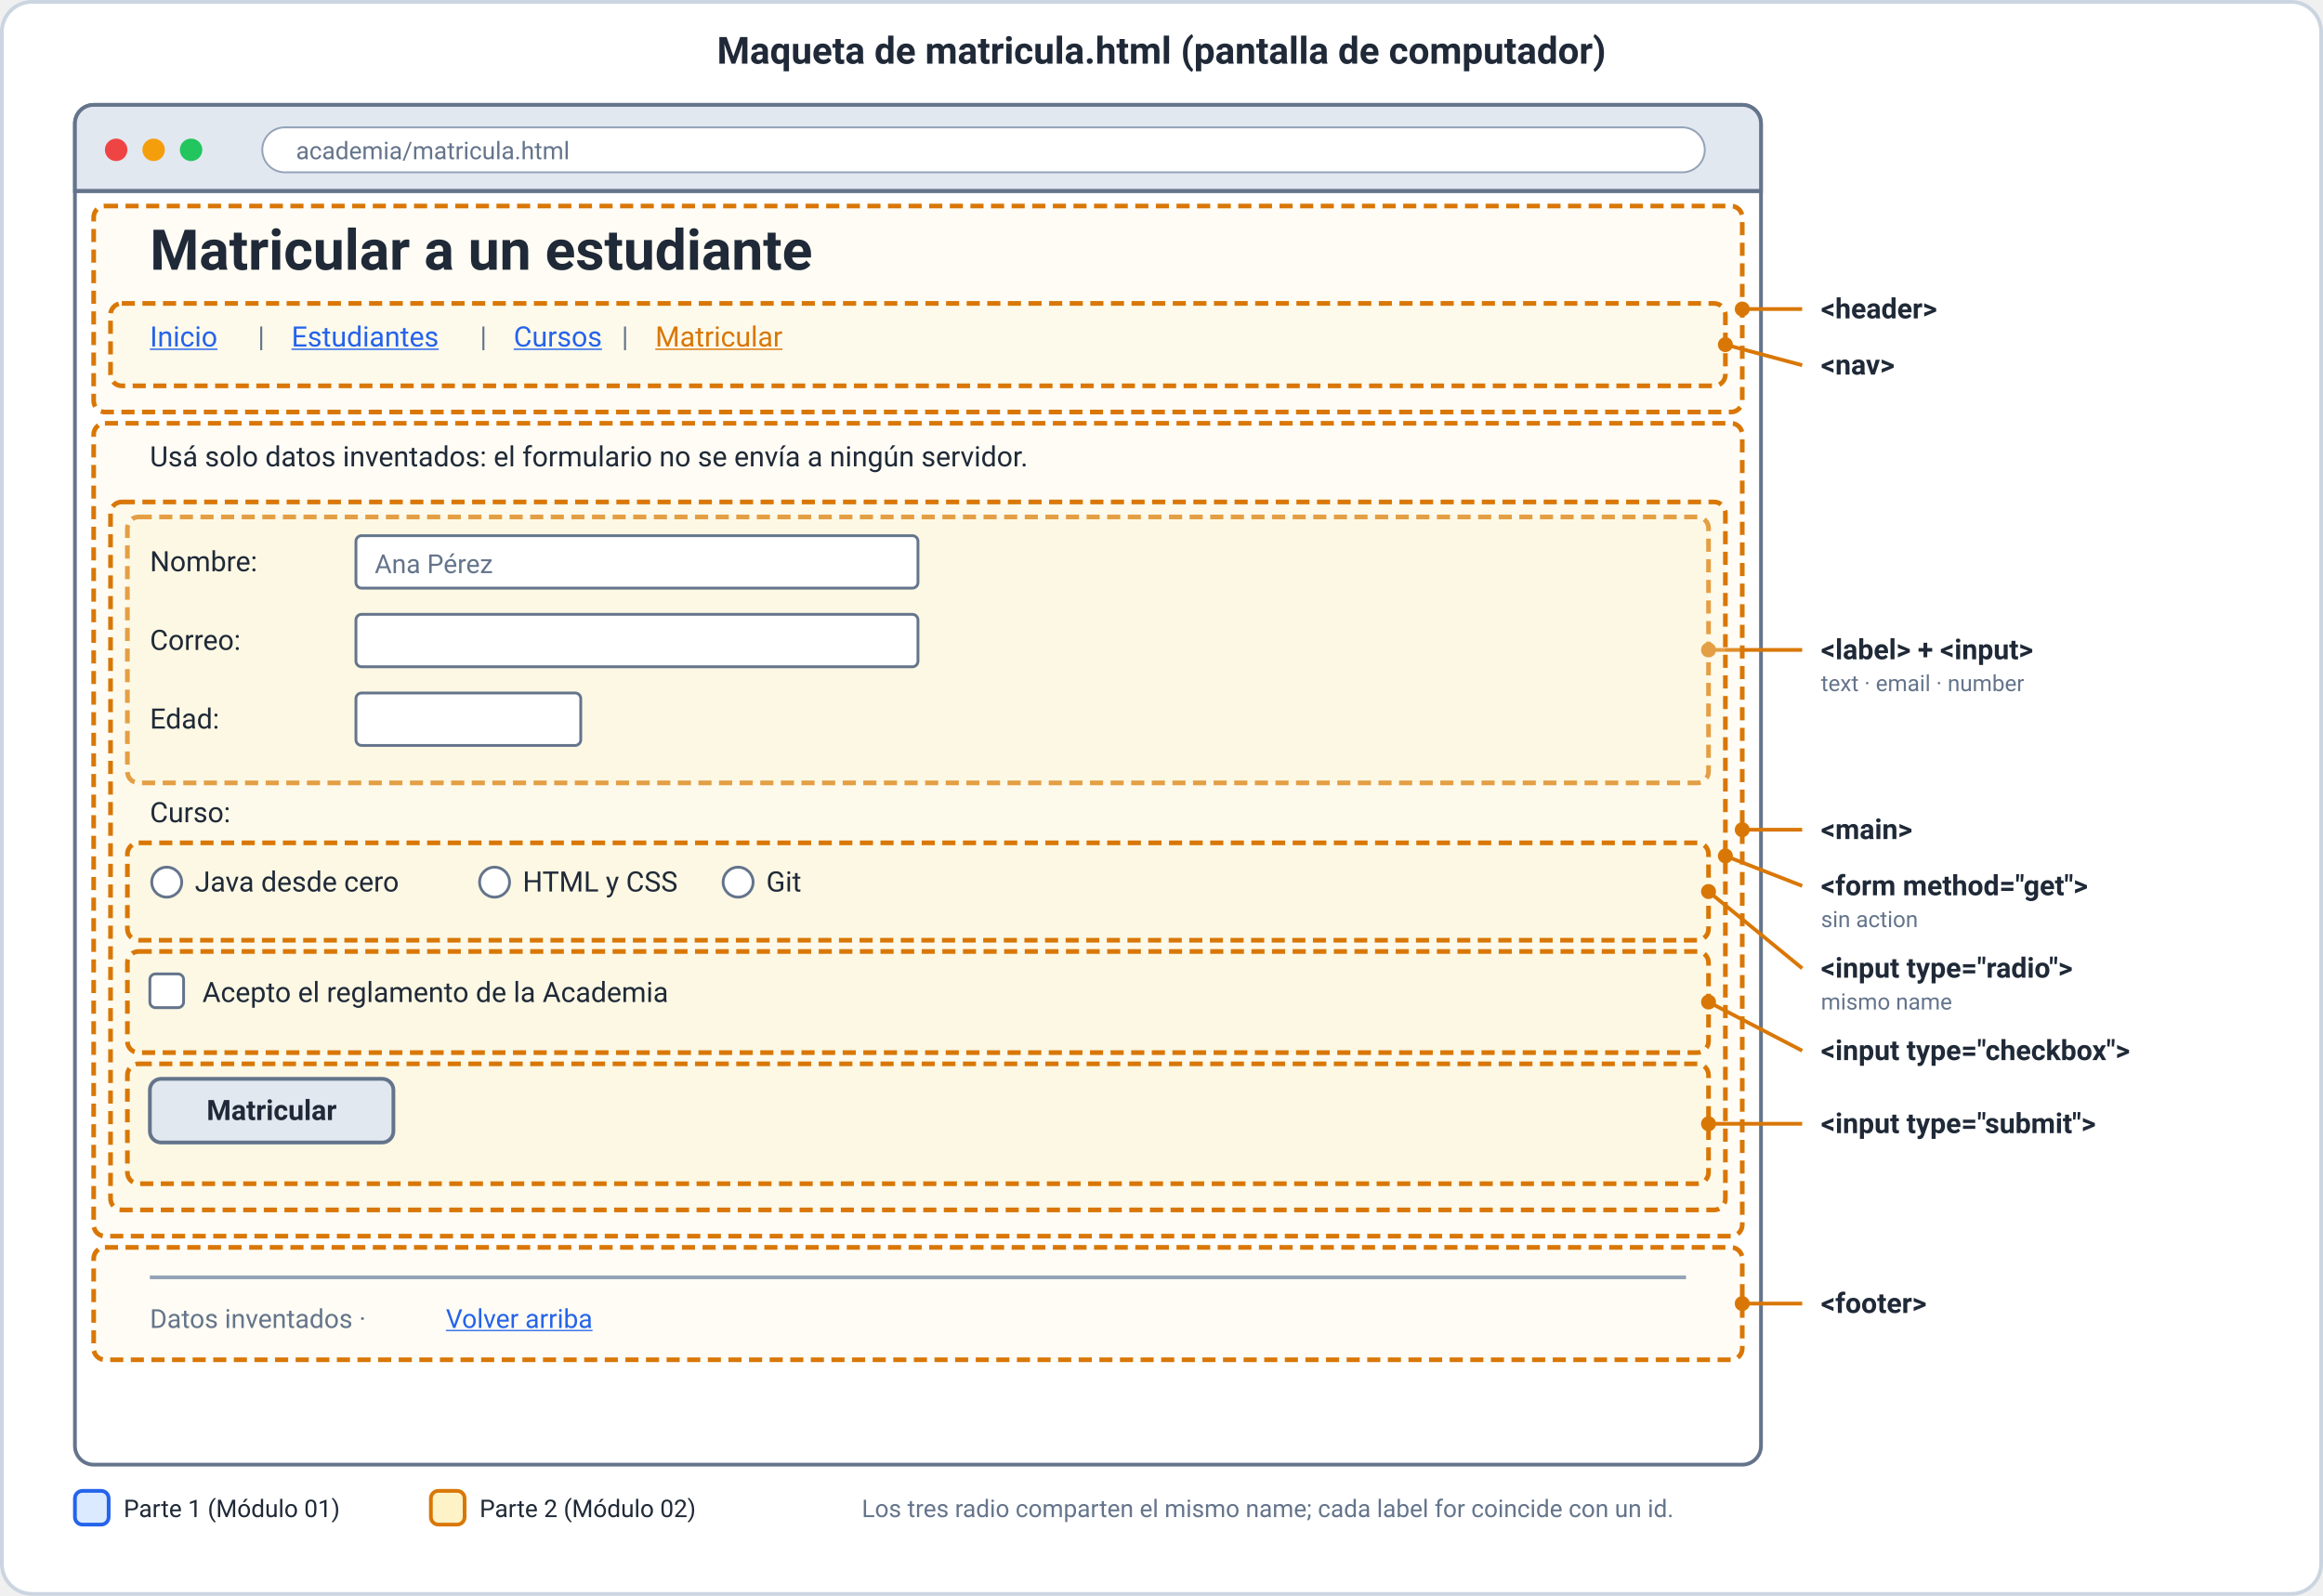
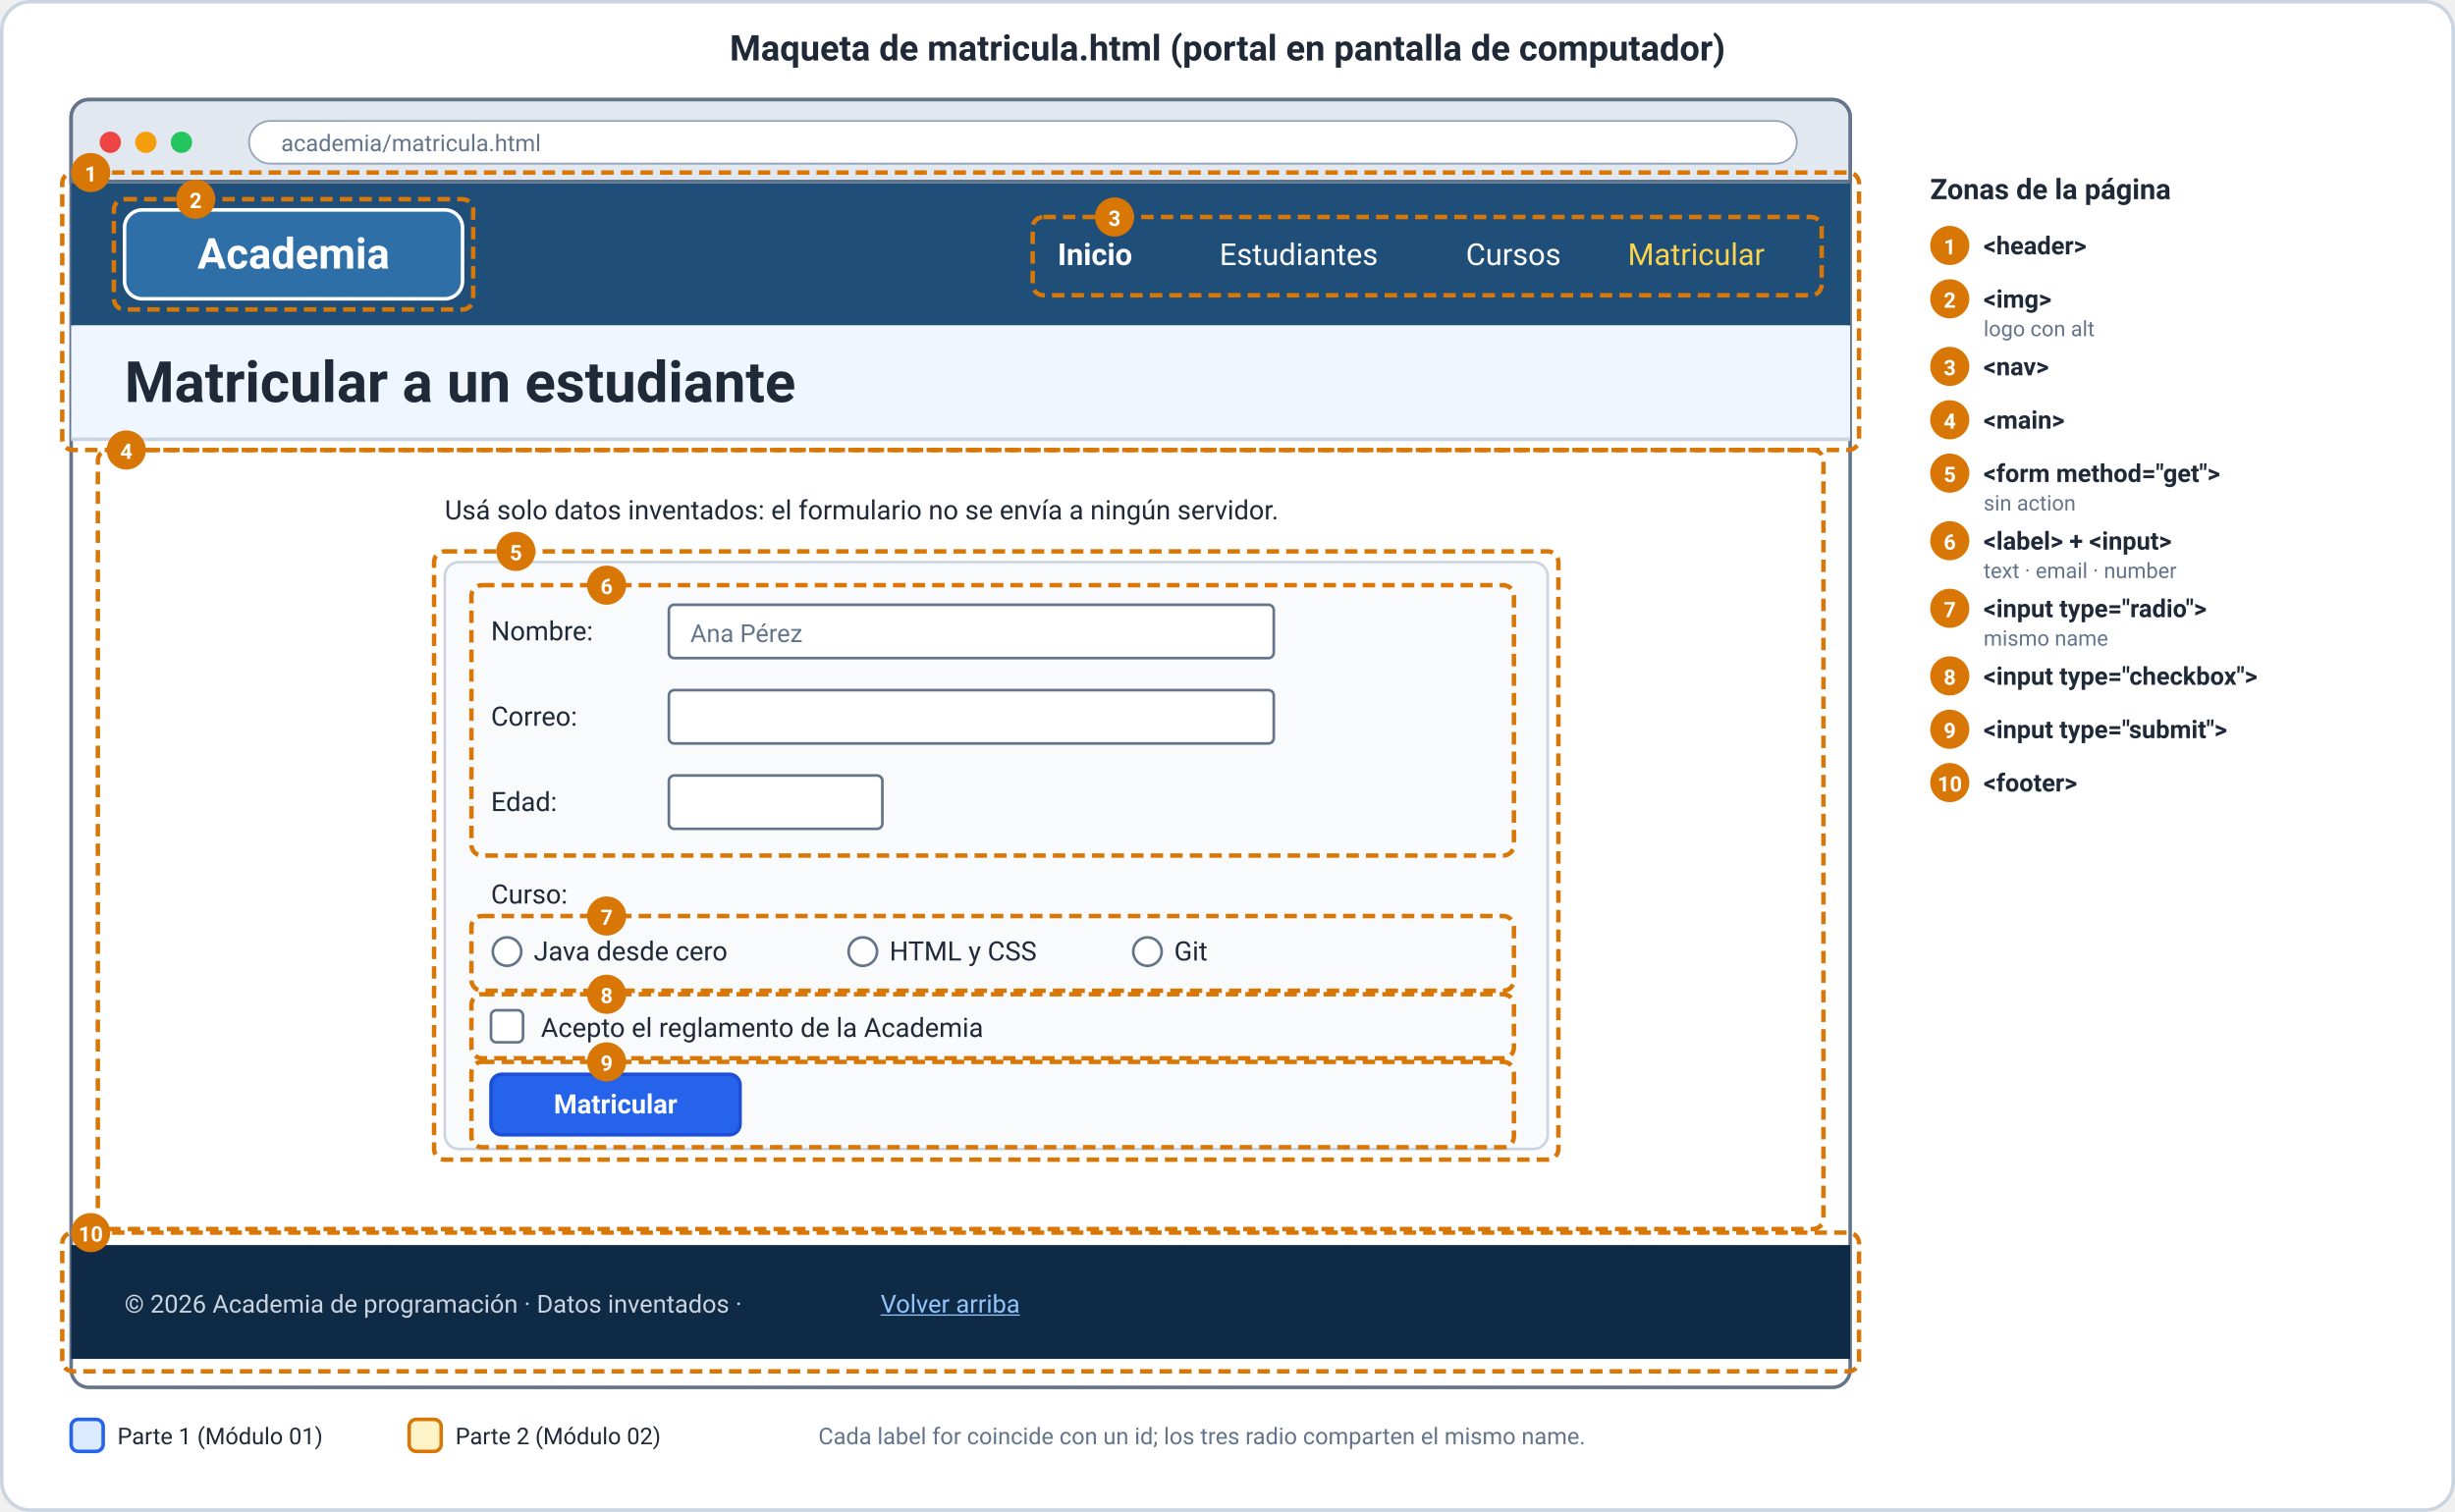
- <svg xmlns="http://www.w3.org/2000/svg" viewBox="0 0 1240 852" width="1240" height="852" role="img" aria-labelledby="t d" font-family="system-ui, -apple-system, Segoe UI, Roboto, Helvetica, Arial, sans-serif">
+ <svg xmlns="http://www.w3.org/2000/svg" viewBox="0 0 1380 850" width="1380" height="850" role="img" aria-labelledby="t d" font-family="system-ui, -apple-system, Segoe UI, Roboto, Helvetica, Arial, sans-serif">
  <defs>
    <marker id="ah" viewBox="0 0 10 10" refX="8" refY="5" markerWidth="7" markerHeight="7" orient="auto-start-reverse">
      <path d="M0 0L10 5L0 10z" fill="#64748b" />
    </marker>
  </defs>
-   <rect x="1" y="1" width="1238" height="850" rx="16" fill="#ffffff" stroke="#cbd5e1" stroke-width="2" />
-   <text x="620.0" y="34" text-anchor="middle" font-size="20" font-weight="700" fill="#1f2937">Maqueta de matricula.html (pantalla de computador)</text>
-   <rect x="40" y="56" width="900" height="726" rx="10" fill="#ffffff" stroke="#64748b" stroke-width="2" />
-   <path d="M40 66 a10 10 0 0 1 10 -10 h880 a10 10 0 0 1 10 10 v36 h-900z" fill="#e2e8f0" stroke="#64748b" stroke-width="2" />
+   <rect x="1" y="1" width="1378" height="848" rx="16" fill="#ffffff" stroke="#cbd5e1" stroke-width="2" />
+   <text x="690.0" y="34" text-anchor="middle" font-size="20" font-weight="700" fill="#1f2937">Maqueta de matricula.html (portal en pantalla de computador)</text>
+   <rect x="40" y="56" width="1000" height="724" rx="10" fill="#ffffff" stroke="#64748b" stroke-width="2" />
+   <path d="M40 66 a10 10 0 0 1 10 -10 h980 a10 10 0 0 1 10 10 v36 h-1000z" fill="#e2e8f0" stroke="#64748b" stroke-width="2" />
  <circle cx="62" cy="80" r="6" fill="#ef4444" />
  <circle cx="82" cy="80" r="6" fill="#f59e0b" />
  <circle cx="102" cy="80" r="6" fill="#22c55e" />
-   <rect x="140" y="68" width="770" height="24" rx="12" fill="#ffffff" stroke="#94a3b8" />
+   <rect x="140" y="68" width="870" height="24" rx="12" fill="#ffffff" stroke="#94a3b8" />
  <text x="158" y="85" text-anchor="start" font-size="13" font-weight="400" fill="#64748b">academia/matricula.html</text>
-   <line x1="40" y1="102" x2="940" y2="102" stroke="#64748b" stroke-width="2" />
-   <rect x="50" y="110" width="880" height="110" rx="6" fill="#fef3c7" fill-opacity="0.18" stroke="#d97706" stroke-width="2.5" stroke-dasharray="7 4" />
-   <circle cx="930" cy="165.0" r="4" fill="#d97706" />
-   <path d="M930 165.0 L962 165.0" stroke="#d97706" stroke-width="2" fill="none" />
-   <text x="972" y="170.0" text-anchor="start" font-size="15" font-weight="700" fill="#1f2937">&lt;header&gt;</text>
-   <rect x="59" y="162" width="862" height="44" rx="6" fill="#fef3c7" fill-opacity="0.18" stroke="#d97706" stroke-width="2.5" stroke-dasharray="7 4" />
-   <circle cx="921" cy="184.0" r="4" fill="#d97706" />
-   <path d="M921 184.0 L962 195.0" stroke="#d97706" stroke-width="2" fill="none" />
-   <text x="972" y="200.0" text-anchor="start" font-size="15" font-weight="700" fill="#1f2937">&lt;nav&gt;</text>
-   <rect x="68" y="276" width="844" height="142" rx="6" fill="#fef3c7" fill-opacity="0.18" stroke="#d97706" stroke-width="2.5" stroke-dasharray="7 4" />
-   <circle cx="912" cy="347.0" r="4" fill="#d97706" />
-   <path d="M912 347.0 L962 347.0" stroke="#d97706" stroke-width="2" fill="none" />
-   <text x="972" y="352.0" text-anchor="start" font-size="15" font-weight="700" fill="#1f2937">&lt;label&gt; + &lt;input&gt;</text>
-   <text x="972" y="369.0" text-anchor="start" font-size="12" font-weight="400" fill="#64748b">text · email · number</text>
-   <rect x="50" y="226" width="880" height="434" rx="6" fill="#fef3c7" fill-opacity="0.18" stroke="#d97706" stroke-width="2.5" stroke-dasharray="7 4" />
-   <circle cx="930" cy="443.0" r="4" fill="#d97706" />
-   <path d="M930 443.0 L962 443.0" stroke="#d97706" stroke-width="2" fill="none" />
-   <text x="972" y="448.0" text-anchor="start" font-size="15" font-weight="700" fill="#1f2937">&lt;main&gt;</text>
-   <rect x="59" y="268" width="862" height="378" rx="6" fill="#fef3c7" fill-opacity="0.18" stroke="#d97706" stroke-width="2.5" stroke-dasharray="7 4" />
-   <circle cx="921" cy="457.0" r="4" fill="#d97706" />
-   <path d="M921 457.0 L962 473.0" stroke="#d97706" stroke-width="2" fill="none" />
-   <text x="972" y="478.0" text-anchor="start" font-size="15" font-weight="700" fill="#1f2937">&lt;form method="get"&gt;</text>
-   <text x="972" y="495.0" text-anchor="start" font-size="12" font-weight="400" fill="#64748b">sin action</text>
-   <rect x="68" y="450" width="844" height="52" rx="6" fill="#fef3c7" fill-opacity="0.18" stroke="#d97706" stroke-width="2.5" stroke-dasharray="7 4" />
-   <circle cx="912" cy="476.0" r="4" fill="#d97706" />
-   <path d="M912 476.0 L962 517.0" stroke="#d97706" stroke-width="2" fill="none" />
-   <text x="972" y="522.0" text-anchor="start" font-size="15" font-weight="700" fill="#1f2937">&lt;input type="radio"&gt;</text>
-   <text x="972" y="539.0" text-anchor="start" font-size="12" font-weight="400" fill="#64748b">mismo name</text>
-   <rect x="68" y="508" width="844" height="54" rx="6" fill="#fef3c7" fill-opacity="0.18" stroke="#d97706" stroke-width="2.5" stroke-dasharray="7 4" />
-   <circle cx="912" cy="535.0" r="4" fill="#d97706" />
-   <path d="M912 535.0 L962 561.0" stroke="#d97706" stroke-width="2" fill="none" />
-   <text x="972" y="566.0" text-anchor="start" font-size="15" font-weight="700" fill="#1f2937">&lt;input type="checkbox"&gt;</text>
-   <rect x="68" y="568" width="844" height="64" rx="6" fill="#fef3c7" fill-opacity="0.18" stroke="#d97706" stroke-width="2.5" stroke-dasharray="7 4" />
-   <circle cx="912" cy="600.0" r="4" fill="#d97706" />
-   <path d="M912 600.0 L962 600.0" stroke="#d97706" stroke-width="2" fill="none" />
-   <text x="972" y="605.0" text-anchor="start" font-size="15" font-weight="700" fill="#1f2937">&lt;input type="submit"&gt;</text>
-   <rect x="50" y="666" width="880" height="60" rx="6" fill="#fef3c7" fill-opacity="0.18" stroke="#d97706" stroke-width="2.5" stroke-dasharray="7 4" />
-   <circle cx="930" cy="696.0" r="4" fill="#d97706" />
-   <path d="M930 696.0 L962 696.0" stroke="#d97706" stroke-width="2" fill="none" />
-   <text x="972" y="701.0" text-anchor="start" font-size="15" font-weight="700" fill="#1f2937">&lt;footer&gt;</text>
-   <text x="80" y="144" font-size="30" font-weight="700" fill="#1f2937" text-anchor="start">Matricular a un estudiante</text>
-   <text x="80" y="185" font-size="15" font-weight="400" fill="#2563eb" text-anchor="start" text-decoration="underline">Inicio</text>
-   <text x="137.6" y="185" font-size="15" font-weight="400" fill="#64748b" text-anchor="start">|</text>
-   <text x="155.6" y="185" font-size="15" font-weight="400" fill="#2563eb" text-anchor="start" text-decoration="underline">Estudiantes</text>
-   <text x="256.2" y="185" font-size="15" font-weight="400" fill="#64748b" text-anchor="start">|</text>
-   <text x="274.2" y="185" font-size="15" font-weight="400" fill="#2563eb" text-anchor="start" text-decoration="underline">Cursos</text>
-   <text x="331.8" y="185" font-size="15" font-weight="400" fill="#64748b" text-anchor="start">|</text>
-   <text x="349.8" y="185" font-size="15" font-weight="400" fill="#d97706" text-anchor="start" text-decoration="underline">Matricular</text>
-   <text x="80" y="249" font-size="15" font-weight="400" fill="#1f2937" text-anchor="start">Usá solo datos inventados: el formulario no se envía a ningún servidor.</text>
-   <text x="80" y="305" font-size="15" font-weight="400" fill="#1f2937" text-anchor="start">Nombre:</text>
-   <rect x="190" y="286" width="300" height="28" rx="3" fill="#ffffff" stroke="#64748b" stroke-width="1.5" />
-   <text x="200" y="306" font-size="14" font-weight="400" fill="#64748b" text-anchor="start">Ana Pérez</text>
-   <text x="80" y="347" font-size="15" font-weight="400" fill="#1f2937" text-anchor="start">Correo:</text>
-   <rect x="190" y="328" width="300" height="28" rx="3" fill="#ffffff" stroke="#64748b" stroke-width="1.5" />
-   <text x="80" y="389" font-size="15" font-weight="400" fill="#1f2937" text-anchor="start">Edad:</text>
-   <rect x="190" y="370" width="120" height="28" rx="3" fill="#ffffff" stroke="#64748b" stroke-width="1.5" />
-   <text x="80" y="439" font-size="15" font-weight="400" fill="#1f2937" text-anchor="start">Curso:</text>
-   <circle cx="89" cy="471" r="8" fill="#ffffff" stroke="#64748b" stroke-width="1.5" />
-   <text x="104" y="476" font-size="15" font-weight="400" fill="#1f2937" text-anchor="start">Java desde cero</text>
-   <circle cx="264" cy="471" r="8" fill="#ffffff" stroke="#64748b" stroke-width="1.5" />
-   <text x="279" y="476" font-size="15" font-weight="400" fill="#1f2937" text-anchor="start">HTML y CSS</text>
-   <circle cx="394" cy="471" r="8" fill="#ffffff" stroke="#64748b" stroke-width="1.5" />
-   <text x="409" y="476" font-size="15" font-weight="400" fill="#1f2937" text-anchor="start">Git</text>
-   <rect x="80" y="520" width="18" height="18" rx="3" fill="#ffffff" stroke="#64748b" stroke-width="1.5" />
-   <text x="108" y="535" font-size="15" font-weight="400" fill="#1f2937" text-anchor="start">Acepto el reglamento de la Academia</text>
-   <rect x="80" y="576" width="130" height="34" rx="6" fill="#e2e8f0" stroke="#64748b" stroke-width="2" />
-   <text x="145" y="598" font-size="15" font-weight="700" fill="#1f2937" text-anchor="middle">Matricular</text>
-   <line x1="80" y1="682" x2="900" y2="682" stroke="#94a3b8" stroke-width="2" />
-   <text x="80" y="709" font-size="14" font-weight="400" fill="#64748b" text-anchor="start">Datos inventados · </text>
-   <text x="238" y="709" font-size="14" font-weight="400" fill="#2563eb" text-anchor="start" text-decoration="underline">Volver arriba</text>
-   <rect x="40" y="796" width="18" height="18" rx="4" fill="#dbeafe" stroke="#2563eb" stroke-width="2" />
-   <text x="66" y="810" text-anchor="start" font-size="13" font-weight="400" fill="#1f2937">Parte 1 (Módulo 01)</text>
-   <rect x="230" y="796" width="18" height="18" rx="4" fill="#fef3c7" stroke="#d97706" stroke-width="2" />
-   <text x="256" y="810" text-anchor="start" font-size="13" font-weight="400" fill="#1f2937">Parte 2 (Módulo 02)</text>
-   <text x="460" y="810" text-anchor="start" font-size="13" font-weight="400" fill="#64748b">Los tres radio comparten el mismo name; cada label for coincide con un id.</text>
+   <rect x="40" y="103" width="1000" height="80" fill="#1f4e79" />
+   <rect x="70" y="118" width="190" height="50" rx="10" fill="#2f6fa8" stroke="#ffffff" stroke-width="2" />
+   <text x="165" y="151" font-size="24" font-weight="700" fill="#ffffff" text-anchor="middle">Academia</text>
+   <text x="915.0" y="149" font-size="17" font-weight="400" fill="#fcd34d" text-anchor="start">Matricular</text>
+   <text x="824.0" y="149" font-size="17" font-weight="400" fill="#ffffff" text-anchor="start">Cursos</text>
+   <text x="685.5" y="149" font-size="17" font-weight="400" fill="#ffffff" text-anchor="start">Estudiantes</text>
+   <text x="594.5" y="149" font-size="17" font-weight="700" fill="#ffffff" text-anchor="start">Inicio</text>
+   <rect x="40" y="183" width="1000" height="64" fill="#eff6ff" />
+   <line x1="40" y1="247" x2="1040" y2="247" stroke="#cbd5e1" stroke-width="2" />
+   <text x="70" y="226" font-size="32" font-weight="700" fill="#1f2937" text-anchor="start">Matricular a un estudiante</text>
+   <text x="250" y="292" font-size="15" font-weight="400" fill="#1f2937" text-anchor="start">Usá solo datos inventados: el formulario no se envía a ningún servidor.</text>
+   <rect x="250" y="316" width="620" height="330" rx="8" fill="#f8fafc" stroke="#cbd5e1" stroke-width="1.5" />
+   <text x="276" y="360" font-size="15" font-weight="400" fill="#1f2937" text-anchor="start">Nombre:</text>
+   <rect x="376" y="340" width="340" height="30" rx="3" fill="#ffffff" stroke="#64748b" stroke-width="1.5" />
+   <text x="388" y="361" font-size="14" font-weight="400" fill="#64748b" text-anchor="start">Ana Pérez</text>
+   <text x="276" y="408" font-size="15" font-weight="400" fill="#1f2937" text-anchor="start">Correo:</text>
+   <rect x="376" y="388" width="340" height="30" rx="3" fill="#ffffff" stroke="#64748b" stroke-width="1.5" />
+   <text x="276" y="456" font-size="15" font-weight="400" fill="#1f2937" text-anchor="start">Edad:</text>
+   <rect x="376" y="436" width="120" height="30" rx="3" fill="#ffffff" stroke="#64748b" stroke-width="1.5" />
+   <text x="276" y="508" font-size="15" font-weight="400" fill="#1f2937" text-anchor="start">Curso:</text>
+   <circle cx="285" cy="535" r="8" fill="#ffffff" stroke="#64748b" stroke-width="1.5" />
+   <text x="300" y="540" font-size="15" font-weight="400" fill="#1f2937" text-anchor="start">Java desde cero</text>
+   <circle cx="485" cy="535" r="8" fill="#ffffff" stroke="#64748b" stroke-width="1.5" />
+   <text x="500" y="540" font-size="15" font-weight="400" fill="#1f2937" text-anchor="start">HTML y CSS</text>
+   <circle cx="645" cy="535" r="8" fill="#ffffff" stroke="#64748b" stroke-width="1.5" />
+   <text x="660" y="540" font-size="15" font-weight="400" fill="#1f2937" text-anchor="start">Git</text>
+   <rect x="276" y="568" width="18" height="18" rx="3" fill="#ffffff" stroke="#64748b" stroke-width="1.5" />
+   <text x="304" y="583" font-size="15" font-weight="400" fill="#1f2937" text-anchor="start">Acepto el reglamento de la Academia</text>
+   <rect x="276" y="604" width="140" height="34" rx="6" fill="#2563eb" stroke="#1d4ed8" stroke-width="2" />
+   <text x="346" y="626" font-size="15" font-weight="700" fill="#ffffff" text-anchor="middle">Matricular</text>
+   <rect x="40" y="700" width="1000" height="64" fill="#0f2a44" />
+   <text x="70" y="738" font-size="14" font-weight="400" fill="#cbd5e1" text-anchor="start">© 2026 Academia de programación · Datos inventados ·</text>
+   <text x="495" y="738" font-size="14" font-weight="400" fill="#93c5fd" text-anchor="start" text-decoration="underline">Volver arriba</text>
+   <text x="1085" y="112" text-anchor="start" font-size="16" font-weight="700" fill="#1f2937">Zonas de la página</text>
+   <rect x="35" y="97" width="1010" height="156" rx="6" fill="none" stroke="#d97706" stroke-width="2.5" stroke-dasharray="7 4" />
+   <circle cx="51" cy="97" r="11" fill="#d97706" />
+   <text x="51" y="102" text-anchor="middle" font-size="12" font-weight="700" fill="#ffffff">1</text>
+   <circle cx="1096" cy="138" r="11" fill="#d97706" />
+   <text x="1096" y="143" text-anchor="middle" font-size="12" font-weight="700" fill="#ffffff">1</text>
+   <text x="1115" y="143" text-anchor="start" font-size="14" font-weight="700" fill="#1f2937">&lt;header&gt;</text>
+   <rect x="64" y="112" width="202" height="62" rx="6" fill="none" stroke="#d97706" stroke-width="2.5" stroke-dasharray="7 4" />
+   <circle cx="110" cy="112" r="11" fill="#d97706" />
+   <text x="110" y="117" text-anchor="middle" font-size="12" font-weight="700" fill="#ffffff">2</text>
+   <circle cx="1096" cy="168" r="11" fill="#d97706" />
+   <text x="1096" y="173" text-anchor="middle" font-size="12" font-weight="700" fill="#ffffff">2</text>
+   <text x="1115" y="173" text-anchor="start" font-size="14" font-weight="700" fill="#1f2937">  &lt;img&gt;</text>
+   <text x="1115" y="189" text-anchor="start" font-size="12" font-weight="400" fill="#64748b">  logo con alt</text>
+   <rect x="580.5" y="122" width="443.5" height="44" rx="6" fill="none" stroke="#d97706" stroke-width="2.5" stroke-dasharray="7 4" />
+   <circle cx="626.5" cy="122" r="11" fill="#d97706" />
+   <text x="626.5" y="127" text-anchor="middle" font-size="12" font-weight="700" fill="#ffffff">3</text>
+   <circle cx="1096" cy="206" r="11" fill="#d97706" />
+   <text x="1096" y="211" text-anchor="middle" font-size="12" font-weight="700" fill="#ffffff">3</text>
+   <text x="1115" y="211" text-anchor="start" font-size="14" font-weight="700" fill="#1f2937">  &lt;nav&gt;</text>
+   <rect x="55" y="253" width="970" height="438" rx="6" fill="none" stroke="#d97706" stroke-width="2.5" stroke-dasharray="7 4" />
+   <circle cx="71" cy="253" r="11" fill="#d97706" />
+   <text x="71" y="258" text-anchor="middle" font-size="12" font-weight="700" fill="#ffffff">4</text>
+   <circle cx="1096" cy="236" r="11" fill="#d97706" />
+   <text x="1096" y="241" text-anchor="middle" font-size="12" font-weight="700" fill="#ffffff">4</text>
+   <text x="1115" y="241" text-anchor="start" font-size="14" font-weight="700" fill="#1f2937">&lt;main&gt;</text>
+   <rect x="244" y="310" width="632" height="342" rx="6" fill="none" stroke="#d97706" stroke-width="2.5" stroke-dasharray="7 4" />
+   <circle cx="290" cy="310" r="11" fill="#d97706" />
+   <text x="290" y="315" text-anchor="middle" font-size="12" font-weight="700" fill="#ffffff">5</text>
+   <circle cx="1096" cy="266" r="11" fill="#d97706" />
+   <text x="1096" y="271" text-anchor="middle" font-size="12" font-weight="700" fill="#ffffff">5</text>
+   <text x="1115" y="271" text-anchor="start" font-size="14" font-weight="700" fill="#1f2937">  &lt;form method="get"&gt;</text>
+   <text x="1115" y="287" text-anchor="start" font-size="12" font-weight="400" fill="#64748b">  sin action</text>
+   <rect x="265" y="329" width="586" height="152" rx="6" fill="none" stroke="#d97706" stroke-width="2.5" stroke-dasharray="7 4" />
+   <circle cx="341" cy="329" r="11" fill="#d97706" />
+   <text x="341" y="334" text-anchor="middle" font-size="12" font-weight="700" fill="#ffffff">6</text>
+   <circle cx="1096" cy="304" r="11" fill="#d97706" />
+   <text x="1096" y="309" text-anchor="middle" font-size="12" font-weight="700" fill="#ffffff">6</text>
+   <text x="1115" y="309" text-anchor="start" font-size="14" font-weight="700" fill="#1f2937">    &lt;label&gt; + &lt;input&gt;</text>
+   <text x="1115" y="325" text-anchor="start" font-size="12" font-weight="400" fill="#64748b">    text · email · number</text>
+   <rect x="265" y="515" width="586" height="42" rx="6" fill="none" stroke="#d97706" stroke-width="2.5" stroke-dasharray="7 4" />
+   <circle cx="341" cy="515" r="11" fill="#d97706" />
+   <text x="341" y="520" text-anchor="middle" font-size="12" font-weight="700" fill="#ffffff">7</text>
+   <circle cx="1096" cy="342" r="11" fill="#d97706" />
+   <text x="1096" y="347" text-anchor="middle" font-size="12" font-weight="700" fill="#ffffff">7</text>
+   <text x="1115" y="347" text-anchor="start" font-size="14" font-weight="700" fill="#1f2937">    &lt;input type="radio"&gt;</text>
+   <text x="1115" y="363" text-anchor="start" font-size="12" font-weight="400" fill="#64748b">    mismo name</text>
+   <rect x="265" y="559" width="586" height="36" rx="6" fill="none" stroke="#d97706" stroke-width="2.5" stroke-dasharray="7 4" />
+   <circle cx="341" cy="559" r="11" fill="#d97706" />
+   <text x="341" y="564" text-anchor="middle" font-size="12" font-weight="700" fill="#ffffff">8</text>
+   <circle cx="1096" cy="380" r="11" fill="#d97706" />
+   <text x="1096" y="385" text-anchor="middle" font-size="12" font-weight="700" fill="#ffffff">8</text>
+   <text x="1115" y="385" text-anchor="start" font-size="14" font-weight="700" fill="#1f2937">    &lt;input type="checkbox"&gt;</text>
+   <rect x="265" y="597" width="586" height="48" rx="6" fill="none" stroke="#d97706" stroke-width="2.5" stroke-dasharray="7 4" />
+   <circle cx="341" cy="597" r="11" fill="#d97706" />
+   <text x="341" y="602" text-anchor="middle" font-size="12" font-weight="700" fill="#ffffff">9</text>
+   <circle cx="1096" cy="410" r="11" fill="#d97706" />
+   <text x="1096" y="415" text-anchor="middle" font-size="12" font-weight="700" fill="#ffffff">9</text>
+   <text x="1115" y="415" text-anchor="start" font-size="14" font-weight="700" fill="#1f2937">    &lt;input type="submit"&gt;</text>
+   <rect x="35" y="693" width="1010" height="78" rx="6" fill="none" stroke="#d97706" stroke-width="2.5" stroke-dasharray="7 4" />
+   <circle cx="51" cy="693" r="11" fill="#d97706" />
+   <text x="51" y="698" text-anchor="middle" font-size="12" font-weight="700" fill="#ffffff">10</text>
+   <circle cx="1096" cy="440" r="11" fill="#d97706" />
+   <text x="1096" y="445" text-anchor="middle" font-size="12" font-weight="700" fill="#ffffff">10</text>
+   <text x="1115" y="445" text-anchor="start" font-size="14" font-weight="700" fill="#1f2937">&lt;footer&gt;</text>
+   <rect x="40" y="798" width="18" height="18" rx="4" fill="#dbeafe" stroke="#2563eb" stroke-width="2" />
+   <text x="66" y="812" text-anchor="start" font-size="13" font-weight="400" fill="#1f2937">Parte 1 (Módulo 01)</text>
+   <rect x="230" y="798" width="18" height="18" rx="4" fill="#fef3c7" stroke="#d97706" stroke-width="2" />
+   <text x="256" y="812" text-anchor="start" font-size="13" font-weight="400" fill="#1f2937">Parte 2 (Módulo 02)</text>
+   <text x="460" y="812" text-anchor="start" font-size="13" font-weight="400" fill="#64748b">Cada label for coincide con un id; los tres radio comparten el mismo name.</text>
</svg>
